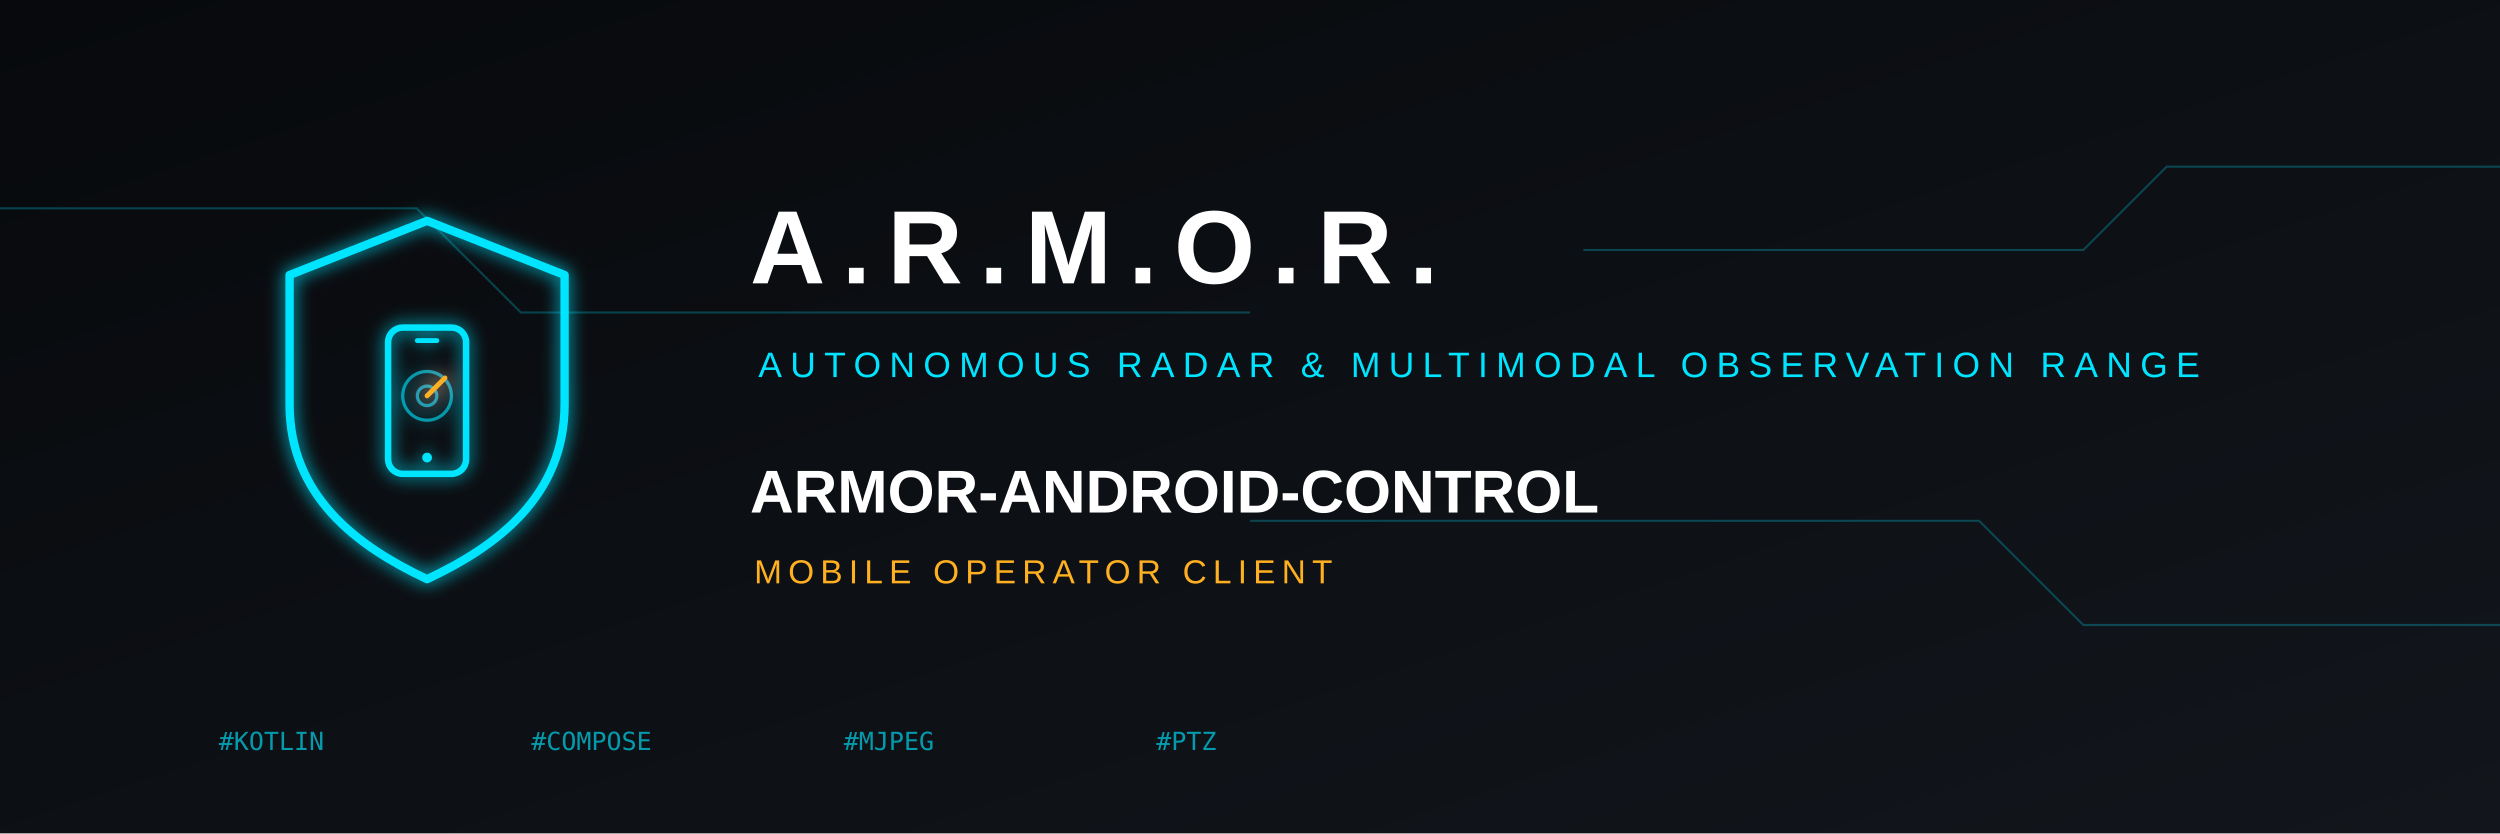
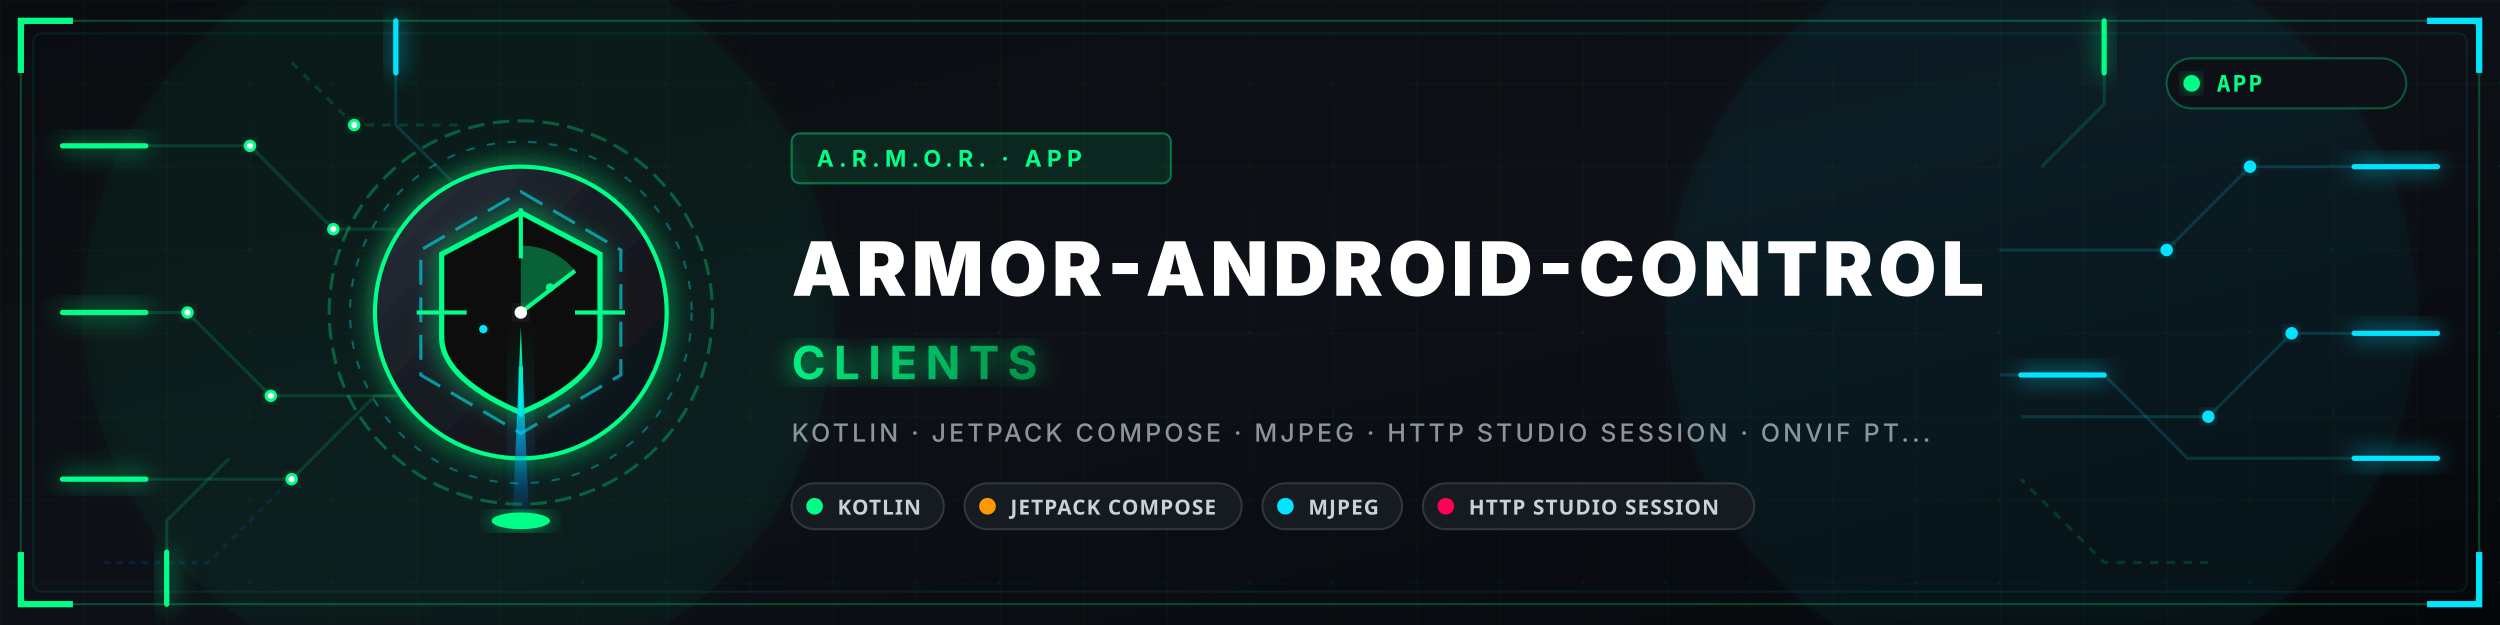
- <svg xmlns="http://www.w3.org/2000/svg" viewBox="0 0 1200 400" role="img" aria-labelledby="title desc">
+ <svg xmlns="http://www.w3.org/2000/svg" viewBox="0 0 1200 300" width="100%" height="100%">
  <defs>
-     <linearGradient id="bg" x1="0%" y1="0%" x2="100%" y2="100%">
-       <stop stop-color="#07090C" />
-       <stop offset="1" stop-color="#12161C" />
-     </linearGradient>
-     <filter id="g">
-       <feGaussianBlur stdDeviation="4" result="b" />
+     <linearGradient id="bgGlow" x1="0%" y1="0%" x2="100%" y2="100%">
+       <stop offset="0%" stop-color="#0A0C10" />
+       <stop offset="50%" stop-color="#0D1117" />
+       <stop offset="100%" stop-color="#05070A" />
+     </linearGradient>
+     <linearGradient id="cyanGlow" x1="0%" y1="0%" x2="100%" y2="0%">
+       <stop offset="0%" stop-color="#00E5FF" stop-opacity="0.8" />
+       <stop offset="100%" stop-color="#0088FF" stop-opacity="0.9" />
+     </linearGradient>
+     <linearGradient id="greenGlow" x1="0%" y1="0%" x2="100%" y2="0%">
+       <stop offset="0%" stop-color="#00FF88" stop-opacity="0.9" />
+       <stop offset="100%" stop-color="#00AA55" stop-opacity="0.8" />
+     </linearGradient>
+     <linearGradient id="laserBeam" x1="0%" y1="0%" x2="0%" y2="100%">
+       <stop offset="0%" stop-color="#00FF88" stop-opacity="1" />
+       <stop offset="40%" stop-color="#00E5FF" stop-opacity="0.8" />
+       <stop offset="100%" stop-color="#0077FF" stop-opacity="0" />
+     </linearGradient>
+     <linearGradient id="metalGradient" x1="0%" y1="0%" x2="100%" y2="100%">
+       <stop offset="0%" stop-color="#2A303C" />
+       <stop offset="50%" stop-color="#161B22" />
+       <stop offset="100%" stop-color="#0D1117" />
+     </linearGradient>
+     <filter id="glowCyan" x="-20%" y="-20%" width="140%" height="140%">
+       <feGaussianBlur stdDeviation="5" result="blur" />
      <feMerge>
-         <feMergeNode in="b" />
+         <feMergeNode in="blur" />
        <feMergeNode in="SourceGraphic" />
      </feMerge>
    </filter>
+     <filter id="glowGreen" x="-20%" y="-20%" width="140%" height="140%">
+       <feGaussianBlur stdDeviation="6" result="blur" />
+       <feMerge>
+         <feMergeNode in="blur" />
+         <feMergeNode in="SourceGraphic" />
+       </feMerge>
+     </filter>
+     <filter id="glowBeam" x="-30%" y="-30%" width="160%" height="160%">
+       <feGaussianBlur stdDeviation="8" result="blur" />
+       <feMerge>
+         <feMergeNode in="blur" />
+         <feMergeNode in="SourceGraphic" />
+       </feMerge>
+     </filter>
+     <pattern id="cyberGrid" width="40" height="40" patternUnits="userSpaceOnUse">
+       <path d="M 40 0 L 0 0 0 40" fill="none" stroke="#00FF88" stroke-opacity="0.03" stroke-width="1" />
+       <circle cx="40" cy="40" r="1" fill="#00FF88" fill-opacity="0.08" />
+     </pattern>
+     <g id="pcbNode">
+       <circle cx="0" cy="0" r="3" fill="#00FF88" filter="url(#glowGreen)" />
+       <circle cx="0" cy="0" r="1.5" fill="#FFFFFF" />
+     </g>
  </defs>
-   <rect width="1200" height="400" fill="url(#bg)" />
-   <g fill="none" stroke="#00E5FF" stroke-width="1" opacity=".25">
-     <path d="M0 100H200L250 150H600" />
-     <path d="M1200 300H1000L950 250H600" />
-     <path d="M1200 80H1040L1000 120H760" />
-   </g>
-   <g transform="translate(205 190)">
-     <g transform="scale(1.0)" filter="url(#g)" fill="none" stroke-linecap="round" stroke-linejoin="round" stroke="#00E5FF" stroke-width="4">
-       <path d="M0,-84 L66,-58 V4 C66,48 34,72 0,88 C-34,72 -66,48 -66,4 V-58 Z" />
-       <g transform="scale(.78) translate(0 4)" stroke-width="4">
-         <rect x="-24" y="-46" width="48" height="90" rx="9" />
-         <path d="M-6,-38 h12" stroke-width="3" />
-         <circle r="6" cy="-4" stroke-width="2" opacity=".6" />
-         <circle r="15" cy="-4" stroke-width="2" opacity=".6" />
-         <path d="M0,-4 L11,-15" stroke="#FFB020" stroke-width="3" />
-         <circle cy="34" r="3" fill="#00E5FF" stroke="none" />
-       </g>
-     </g>
-   </g>
-   <text x="360" y="136" font-family="Arial,sans-serif" font-size="50" font-weight="bold" fill="#FFF" letter-spacing="8">A.R.M.O.R.</text>
-   <text x="364" y="181" font-family="Arial,sans-serif" font-size="17" fill="#00E5FF" letter-spacing="4">AUTONOMOUS RADAR &amp; MULTIMODAL OBSERVATION RANGE</text>
-   <text x="360" y="246" font-family="Arial,sans-serif" font-size="29" font-weight="bold" fill="#FFF">ARMOR-ANDROID-CONTROL</text>
-   <text x="362" y="280" font-family="Arial,sans-serif" font-size="16" fill="#FFB020" letter-spacing="3">MOBILE OPERATOR CLIENT</text>
-   <g font-family="monospace" font-size="12" fill="#00E5FF" opacity=".65">
-     <text x="105" y="360">#KOTLIN</text>
-     <text x="255" y="360">#COMPOSE</text>
-     <text x="405" y="360">#MJPEG</text>
-     <text x="555" y="360">#PTZ</text>
+   <rect width="1200" height="300" fill="url(#bgGlow)" />
+   <rect width="1200" height="300" fill="url(#cyberGrid)" />
+   <circle cx="220" cy="150" r="180" fill="#00FF88" fill-opacity="0.03" filter="url(#glowGreen)">
+     <animate attributeName="fill-opacity" values="0.02;0.05;0.02" dur="6s" repeatCount="indefinite" />
+   </circle>
+   <circle cx="980" cy="150" r="180" fill="#00E5FF" fill-opacity="0.03" filter="url(#glowCyan)">
+     <animate attributeName="fill-opacity" values="0.02;0.05;0.02" dur="6s" repeatCount="indefinite" />
+   </circle>
+   <rect x="10" y="10" width="1180" height="280" fill="none" stroke="#00FF88" stroke-opacity="0.25" stroke-width="1" rx="6" />
+   <rect x="16" y="16" width="1168" height="268" fill="none" stroke="#00E5FF" stroke-opacity="0.08" stroke-width="1" rx="4" />
+   <path d="M 10 35 L 10 10 L 35 10" fill="none" stroke="#00FF88" stroke-width="3">
+     <animate attributeName="stroke-opacity" values="0.6;1;0.6" dur="3s" repeatCount="indefinite" />
+   </path>
+   <path d="M 1190 35 L 1190 10 L 1165 10" fill="none" stroke="#00E5FF" stroke-width="3">
+     <animate attributeName="stroke-opacity" values="0.6;1;0.6" dur="3s" repeatCount="indefinite" />
+   </path>
+   <path d="M 10 265 L 10 290 L 35 290" fill="none" stroke="#00FF88" stroke-width="3">
+     <animate attributeName="stroke-opacity" values="0.6;1;0.6" dur="3s" repeatCount="indefinite" />
+   </path>
+   <path d="M 1190 265 L 1190 290 L 1165 290" fill="none" stroke="#00E5FF" stroke-width="3">
+     <animate attributeName="stroke-opacity" values="0.6;1;0.6" dur="3s" repeatCount="indefinite" />
+   </path>
+   <g stroke="#00FF88" stroke-opacity="0.15" stroke-width="1.5" fill="none">
+     <path d="M 30 70 L 120 70 L 160 110 L 240 110" />
+     <path d="M 30 150 L 90 150 L 130 190 L 220 190" />
+     <path d="M 30 230 L 140 230 L 180 190 L 210 190" />
+     <path d="M 80 290 L 80 250 L 110 220" />
+     <path d="M 190 10 L 190 60 L 220 90" stroke="#00E5FF" stroke-opacity="0.15" />
+     <path d="M 140 30 L 170 60 L 220 60" stroke-dasharray="4,4" />
+     <path d="M 50 270 L 100 270 L 140 230" stroke="#0077FF" stroke-opacity="0.15" stroke-dasharray="3,3" />
+   </g>
+   <g fill="none" stroke-linecap="round" stroke-linejoin="round">
+     <path d="M 30 70 L 120 70 L 160 110 L 240 110" stroke="#00FF88" stroke-width="2.5" stroke-dasharray="40, 240" filter="url(#glowGreen)">
+       <animate attributeName="stroke-dashoffset" values="280;0" dur="3s" repeatCount="indefinite" />
+     </path>
+     <path d="M 30 150 L 90 150 L 130 190 L 220 190" stroke="#00FF88" stroke-width="2.5" stroke-dasharray="40, 220" filter="url(#glowGreen)">
+       <animate attributeName="stroke-dashoffset" values="260;0" dur="3.5s" repeatCount="indefinite" />
+     </path>
+     <path d="M 30 230 L 140 230 L 180 190 L 210 190" stroke="#00FF88" stroke-width="2.5" stroke-dasharray="40, 230" filter="url(#glowGreen)">
+       <animate attributeName="stroke-dashoffset" values="270;0" dur="3.2s" repeatCount="indefinite" />
+     </path>
+     <path d="M 80 290 L 80 250 L 110 220" stroke="#00FF88" stroke-width="2.5" stroke-dasharray="25, 100" filter="url(#glowGreen)">
+       <animate attributeName="stroke-dashoffset" values="125;0" dur="2.5s" repeatCount="indefinite" />
+     </path>
+     <path d="M 190 10 L 190 60 L 220 90" stroke="#00E5FF" stroke-width="2.5" stroke-dasharray="25, 90" filter="url(#glowCyan)">
+       <animate attributeName="stroke-dashoffset" values="115;0" dur="2.8s" repeatCount="indefinite" />
+     </path>
+   </g>
+   <use href="#pcbNode" x="120" y="70" />
+   <use href="#pcbNode" x="160" y="110" />
+   <use href="#pcbNode" x="90" y="150" />
+   <use href="#pcbNode" x="130" y="190" />
+   <use href="#pcbNode" x="140" y="230" />
+   <use href="#pcbNode" x="170" y="60" />
+   <g stroke="#00E5FF" stroke-opacity="0.15" stroke-width="1.5" fill="none">
+     <path d="M 1170 80 L 1080 80 L 1040 120 L 960 120" />
+     <path d="M 1170 160 L 1100 160 L 1060 200 L 970 200" />
+     <path d="M 1170 220 L 1050 220 L 1010 180 M 1010 180 L 960 180" />
+     <path d="M 1010 10 L 1010 50 L 980 80" stroke="#00FF88" stroke-opacity="0.15" />
+     <path d="M 1060 270 L 1010 270 L 970 230" stroke="#00FF88" stroke-opacity="0.15" stroke-dasharray="4,4" />
+   </g>
+   <g fill="none" stroke-linecap="round" stroke-linejoin="round">
+     <path d="M 1170 80 L 1080 80 L 1040 120 L 960 120" stroke="#00E5FF" stroke-width="2.5" stroke-dasharray="40, 230" filter="url(#glowCyan)">
+       <animate attributeName="stroke-dashoffset" values="0;270" dur="3.5s" repeatCount="indefinite" />
+     </path>
+     <path d="M 1170 160 L 1100 160 L 1060 200 L 970 200" stroke="#00E5FF" stroke-width="2.5" stroke-dasharray="40, 240" filter="url(#glowCyan)">
+       <animate attributeName="stroke-dashoffset" values="0;280" dur="3.8s" repeatCount="indefinite" />
+     </path>
+     <path d="M 1170 220 L 1050 220 L 1010 180 M 1010 180 L 960 180" stroke="#00E5FF" stroke-width="2.5" stroke-dasharray="40, 250" filter="url(#glowCyan)">
+       <animate attributeName="stroke-dashoffset" values="0;290" dur="4s" repeatCount="indefinite" />
+     </path>
+     <path d="M 1010 10 L 1010 50 L 980 80" stroke="#00FF88" stroke-width="2.5" stroke-dasharray="25, 95" filter="url(#glowGreen)">
+       <animate attributeName="stroke-dashoffset" values="0;120" dur="2.6s" repeatCount="indefinite" />
+     </path>
+   </g>
+   <circle cx="1080" cy="80" r="3" fill="#00E5FF" filter="url(#glowCyan)" />
+   <circle cx="1040" cy="120" r="3" fill="#00E5FF" filter="url(#glowCyan)" />
+   <circle cx="1100" cy="160" r="3" fill="#00E5FF" filter="url(#glowCyan)" />
+   <circle cx="1060" cy="200" r="3" fill="#00E5FF" filter="url(#glowCyan)" />
+   <g transform="translate(250, 150)">
+     <g>
+       <circle cx="0" cy="0" r="92" fill="none" stroke="#00FF88" stroke-opacity="0.3" stroke-width="1.5" stroke-dasharray="8,4" />
+       <circle cx="0" cy="0" r="82" fill="none" stroke="#00E5FF" stroke-opacity="0.35" stroke-width="1" stroke-dasharray="4,6" />
+       <animateTransform attributeName="transform" type="rotate" from="0 0 0" to="360 0 0" dur="25s" repeatCount="indefinite" />
+     </g>
+     <circle cx="0" cy="0" r="70" fill="url(#metalGradient)" stroke="#00FF88" stroke-width="2" filter="url(#glowGreen)" />
+     <g>
+       <polygon points="0,-58 48,-30 48,30 0,58 -48,30 -48,-30" fill="none" stroke="#00E5FF" stroke-width="1.5" stroke-dasharray="12,6" opacity="0.6" />
+       <animateTransform attributeName="transform" type="rotate" from="360 0 0" to="0 0 0" dur="18s" repeatCount="indefinite" />
+     </g>
+     <path d="M 0 -48 L 38 -28 L 38 12 C 38 34 0 48 0 48 C 0 48 -38 34 -38 12 L -38 -28 Z" fill="#0A0C10" stroke="#00FF88" stroke-width="2.5" filter="url(#glowGreen)" />
+     <g>
+       <path d="M 0 0 L 26 -20 A 32 32 0 0 0 0 -32 Z" fill="#00FF88" fill-opacity="0.35" />
+       <line x1="0" y1="0" x2="26" y2="-20" stroke="#00FF88" stroke-width="2" />
+       <animateTransform attributeName="transform" type="rotate" from="0 0 0" to="360 0 0" dur="4s" repeatCount="indefinite" />
+     </g>
+     <circle cx="14" cy="-12" r="2" fill="#00FF88" filter="url(#glowGreen)">
+       <animate attributeName="opacity" values="0.2;1;0.2" dur="2s" repeatCount="indefinite" />
+     </circle>
+     <circle cx="-18" cy="8" r="2" fill="#00E5FF" filter="url(#glowCyan)">
+       <animate attributeName="opacity" values="1;0.2;1" dur="1.5s" repeatCount="indefinite" />
+     </circle>
+     <line x1="-50" y1="0" x2="-26" y2="0" stroke="#00FF88" stroke-width="2" />
+     <line x1="26" y1="0" x2="50" y2="0" stroke="#00FF88" stroke-width="2" />
+     <line x1="0" y1="-50" x2="0" y2="-26" stroke="#00FF88" stroke-width="2" />
+     <line x1="0" y1="26" x2="0" y2="50" stroke="#00FF88" stroke-width="2" />
+     <circle cx="0" cy="0" r="3" fill="#FFFFFF" filter="url(#glowGreen)">
+       <animate attributeName="opacity" values="0.4;1;0.4" dur="1.2s" repeatCount="indefinite" />
+     </circle>
+   </g>
+   <path d="M 250 157 L 246 250 L 254 250 Z" fill="url(#laserBeam)" filter="url(#glowBeam)">
+     <animate attributeName="opacity" values="0.3;1;0.3" dur="1.2s" repeatCount="indefinite" />
+   </path>
+   <ellipse cx="250" cy="250" rx="14" ry="4" fill="#00FF88" filter="url(#glowGreen)">
+     <animate attributeName="rx" values="10;18;10" dur="1.2s" repeatCount="indefinite" />
+     <animate attributeName="opacity" values="0.4;1;0.4" dur="1.2s" repeatCount="indefinite" />
+   </ellipse>
+   <g transform="translate(380, 0)">
+     <g transform="translate(0, 82)">
+       <rect x="0" y="-18" width="182" height="24" rx="4" fill="#00FF88" fill-opacity="0.1" stroke="#00FF88" stroke-opacity="0.4" stroke-width="1">
+         <animate attributeName="stroke-opacity" values="0.3;0.8;0.3" dur="4s" repeatCount="indefinite" />
+       </rect>
+       <text x="12" y="-2" font-family="'Inter', 'Segoe UI', 'Roboto', sans-serif" font-weight="700" font-size="11" fill="#00FF88" letter-spacing="2.5">A.R.M.O.R. · APP</text>
+     </g>
+     <text x="0" y="142" font-family="'Inter', 'Segoe UI', 'Roboto', sans-serif" font-weight="900" font-size="36" fill="#FFFFFF" letter-spacing="2.5">ARMOR-ANDROID-CONTROL</text>
+     <text x="0" y="182" font-family="'Inter', 'Segoe UI', 'Roboto', sans-serif" font-weight="700" font-size="22" fill="url(#greenGlow)" letter-spacing="4" filter="url(#glowGreen)">CLIENTS</text>
+     <text x="0" y="212" font-family="'Inter', 'Segoe UI', 'Roboto', sans-serif" font-weight="500" font-size="12" fill="#8B949E" letter-spacing="1.5">KOTLIN · JETPACK COMPOSE · MJPEG · HTTP STUDIO SESSION · ONVIF PT...</text>
+     <g transform="translate(0, 232)">
+       <rect x="0" y="0" width="73" height="22" rx="11" fill="#161B22" stroke="#30363D" stroke-width="1" />
+       <circle cx="11" cy="11" r="4" fill="#00FF88">
+         <animate attributeName="opacity" values="0.5;1;0.5" dur="2.0s" repeatCount="indefinite" />
+       </circle>
+       <text x="22" y="15" font-family="sans-serif" font-weight="600" font-size="10" fill="#C9D1D9" letter-spacing="0.5">KOTLIN</text>
+       <rect x="83" y="0" width="133" height="22" rx="11" fill="#161B22" stroke="#30363D" stroke-width="1" />
+       <circle cx="94" cy="11" r="4" fill="#FF9900">
+         <animate attributeName="opacity" values="0.5;1;0.5" dur="2.2s" repeatCount="indefinite" />
+       </circle>
+       <text x="105" y="15" font-family="sans-serif" font-weight="600" font-size="10" fill="#C9D1D9" letter-spacing="0.5">JETPACK COMPOSE</text>
+       <rect x="226" y="0" width="67" height="22" rx="11" fill="#161B22" stroke="#30363D" stroke-width="1" />
+       <circle cx="237" cy="11" r="4" fill="#00E5FF">
+         <animate attributeName="opacity" values="0.5;1;0.5" dur="2.4s" repeatCount="indefinite" />
+       </circle>
+       <text x="248" y="15" font-family="sans-serif" font-weight="600" font-size="10" fill="#C9D1D9" letter-spacing="0.5">MJPEG</text>
+       <rect x="303" y="0" width="159" height="22" rx="11" fill="#161B22" stroke="#30363D" stroke-width="1" />
+       <circle cx="314" cy="11" r="4" fill="#FF0055">
+         <animate attributeName="opacity" values="0.5;1;0.5" dur="2.6s" repeatCount="indefinite" />
+       </circle>
+       <text x="325" y="15" font-family="sans-serif" font-weight="600" font-size="10" fill="#C9D1D9" letter-spacing="0.5">HTTP STUDIO SESSION</text>
+     </g>
+   </g>
+   <g transform="translate(1050, 42)">
+     <rect x="-10" y="-14" width="115" height="24" rx="12" fill="#0D1117" stroke="#00FF88" stroke-opacity="0.3" stroke-width="1" />
+     <circle cx="2" cy="-2" r="4" fill="#00FF88" filter="url(#glowGreen)">
+       <animate attributeName="opacity" values="0.3;1;0.3" dur="1.5s" repeatCount="indefinite" />
+     </circle>
+     <text x="14" y="2" font-family="monospace" font-weight="700" font-size="11" fill="#00FF88" letter-spacing="1">APP</text>
  </g>
</svg>
